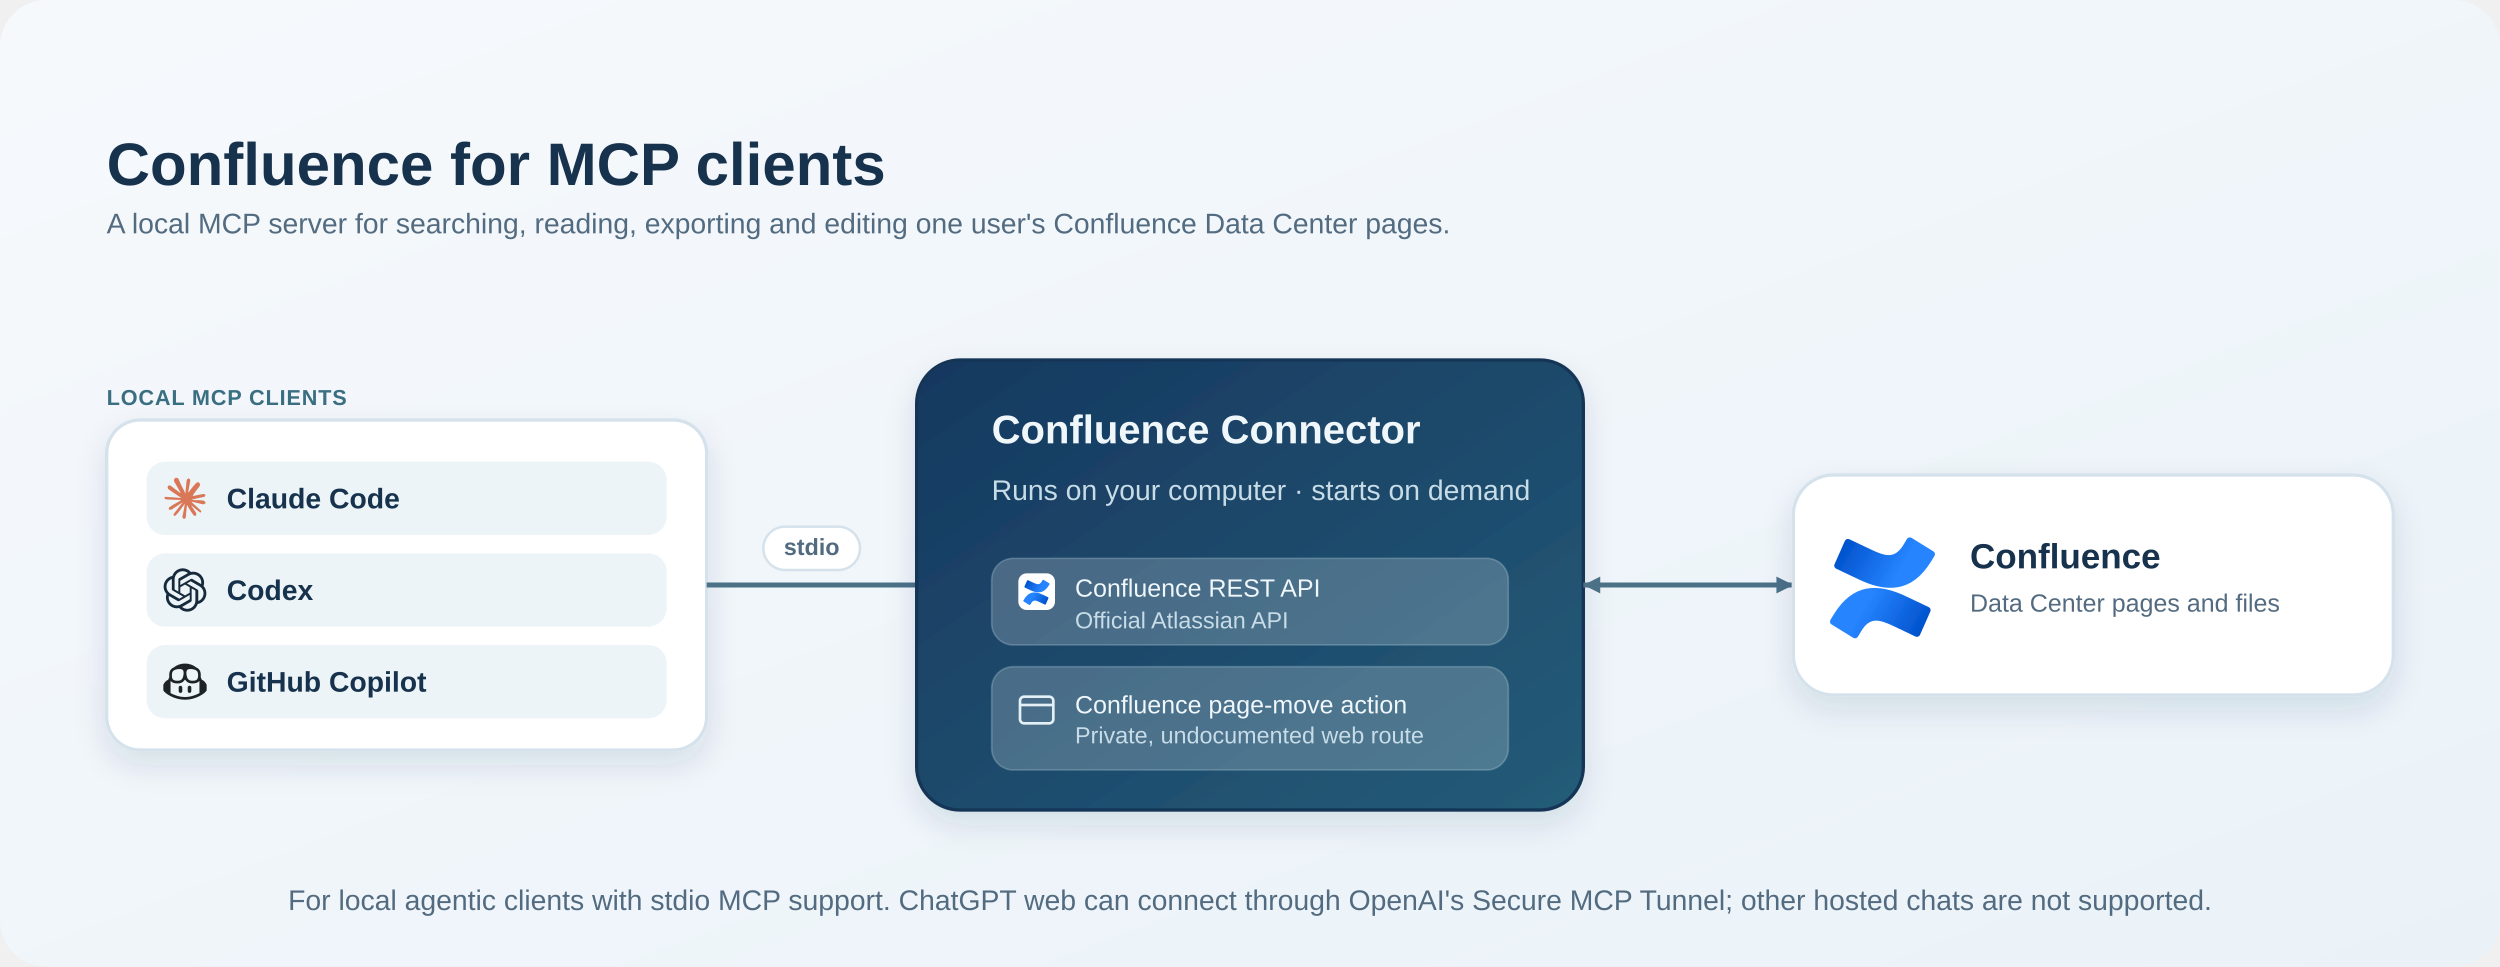
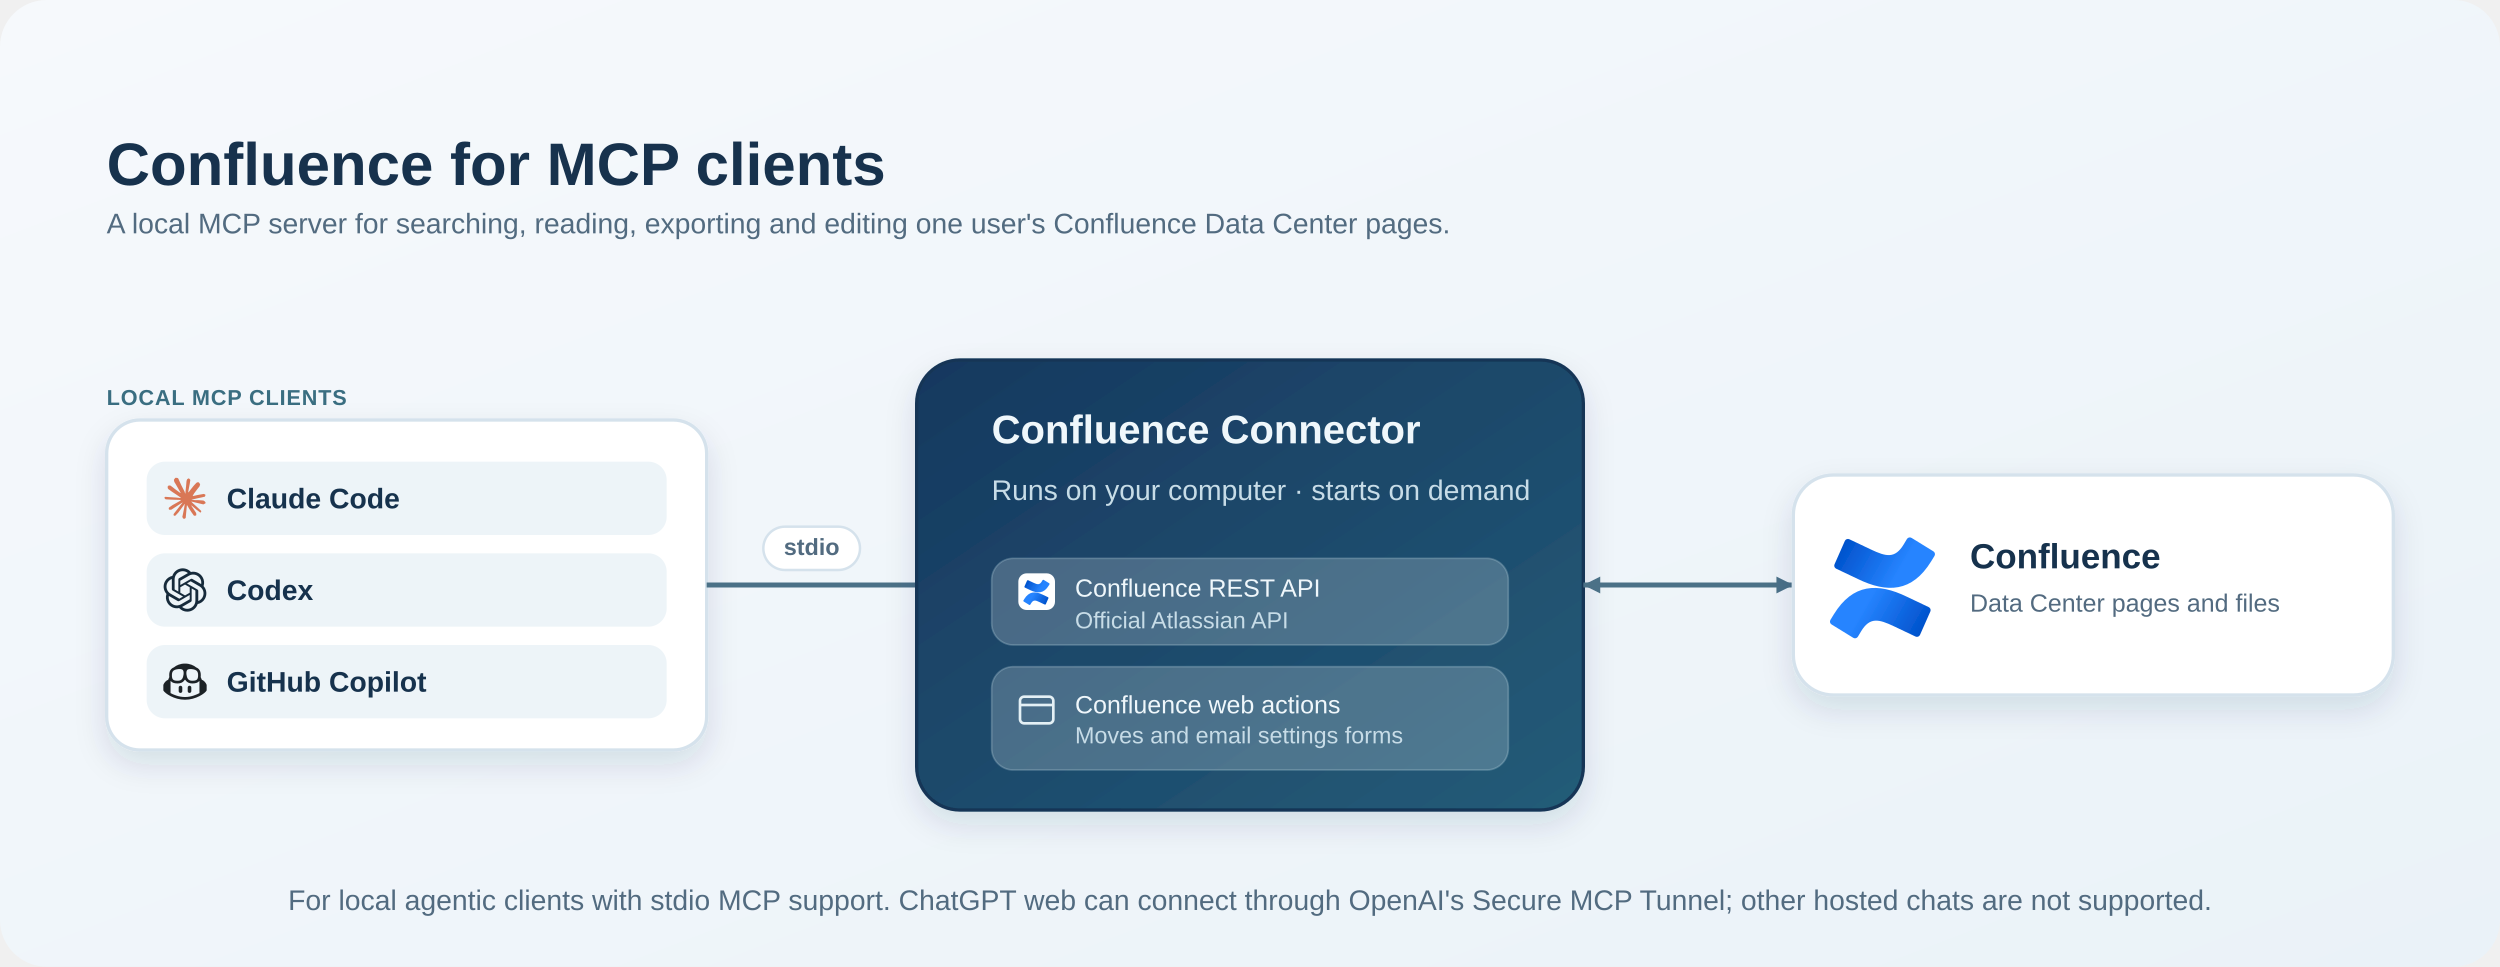
<svg xmlns="http://www.w3.org/2000/svg" width="1500" height="580" viewBox="0 0 1500 580" role="img" aria-labelledby="title description">
  <defs>
    <linearGradient id="bg" x1="0" y1="0" x2="1" y2="1">
      <stop offset="0" stop-color="#f6f9fc" />
      <stop offset="1" stop-color="#eaf2f8" />
    </linearGradient>
    <linearGradient id="connector" x1="0" y1="0" x2="1" y2="1">
      <stop offset="0" stop-color="#16385f" />
      <stop offset="1" stop-color="#245c78" />
    </linearGradient>
    <linearGradient id="cf-lower" x1="59.68" y1="67.65" x2="20.35" y2="45.05" gradientUnits="userSpaceOnUse">
      <stop offset="0.18" stop-color="#0052cc" />
      <stop offset="1" stop-color="#2684ff" />
    </linearGradient>
    <linearGradient id="cf-upper" x1="3.07" y1="-0.37" x2="42.41" y2="22.24" gradientUnits="userSpaceOnUse">
      <stop offset="0.18" stop-color="#0052cc" />
      <stop offset="1" stop-color="#2684ff" />
    </linearGradient>
    <marker id="arrow" markerUnits="userSpaceOnUse" markerWidth="13.52" markerHeight="13.52" viewBox="0 0 13.52 13.52" refX="11.83" refY="6.76" orient="auto-start-reverse">
      <path d="M1.69 1.69L11.83 6.76L1.69 11.83Z" fill="#4b7187" />
    </marker>
    <filter id="shadow" x="-20%" y="-20%" width="140%" height="150%">
      <feDropShadow dx="0" dy="8" stdDeviation="9" flood-color="#183153" flood-opacity=".12" />
    </filter>
    <symbol id="confluence-mark" viewBox="0 0 63.79 63.83">
      <path fill="url(#cf-lower)" d="M2.23,49.53c-.65,1.06-1.38,2.29-2,3.27a2,2,0,0,0,.67,2.72l13,8a2,2,0,0,0,2.77-.68c.52-.87,1.19-2,1.92-3.21,5.15-8.5,10.33-7.46,19.67-3l12.89,6.13a2,2,0,0,0,2.69-1l6.19-14a2,2,0,0,0-1-2.62c-2.72-1.28-8.13-3.83-13-6.18C28.51,30.45,13.62,31,2.23,49.53Z" />
      <path fill="url(#cf-upper)" d="M60.52,17.76c.65-1.06,1.38-2.29,2-3.27a2,2,0,0,0-.67-2.72l-13-8A2,2,0,0,0,46,4.43c-.52.87-1.19,2-1.92,3.21-5.15,8.5-10.33,7.46-19.67,3L11.56,4.54a2,2,0,0,0-2.69,1l-6.19,14a2,2,0,0,0,1,2.62c2.72,1.28,8.13,3.83,13,6.18C34.24,36.84,49.13,36.27,60.52,17.76Z" />
    </symbol>
    <style>
      text{font-family:Arial,Helvetica,sans-serif;fill:#17324d}.title{font-size:36px;font-weight:700}.subtitle{font-size:17px;fill:#526b80}.card{fill:#fff;stroke:#d5e2ec;stroke-width:2}.cardtitle{font-size:21px;font-weight:700}.small{font-size:15px;fill:#526b80}.label{font-size:13px;font-weight:700;letter-spacing:.5px;fill:#3a6e81}.client{font-size:17px;font-weight:600}.flow{fill:none;stroke:#4b7187;stroke-width:3}.content-flow{fill:none;stroke:#4b7187;stroke-width:3;marker-start:url(#arrow);marker-end:url(#arrow)}.edge-label-bg{fill:#fff;stroke:#d5e2ec;stroke-width:1.5}.edge-label{font-size:14px;font-weight:600;fill:#526b80;text-anchor:middle}.connector-panel text{fill:#eff7fb}.connector-panel .connector-secondary{fill:#c7dce7}
    </style>
  </defs>
  <rect width="1500" height="580" rx="28" fill="url(#bg)" />
  <text x="64" y="111" class="title">Confluence for MCP clients</text>
  <text x="64" y="140" class="subtitle">A local MCP server for searching, reading, exporting and editing one user's Confluence Data Center pages.</text>
  <g transform="translate(0 30)">
    <text x="64" y="213" class="label">LOCAL MCP CLIENTS</text>
    <g filter="url(#shadow)">
      <rect x="64" y="222" width="360" height="198" rx="20" class="card" />
      <rect x="88" y="247" width="312" height="44" rx="11" fill="#edf4f8" />
      <svg x="98" y="256" width="26" height="26" viewBox="0 0 248 248" aria-hidden="true">
        <path fill="#d97757" d="M52.428 162.873L98.784 136.879L99.549 134.602L98.784 133.334H96.492L88.724 132.862L62.235 132.153L39.311 131.207L17.025 130.026L11.421 128.844L6.2 121.873L6.709 118.447L11.421 115.257L18.171 115.847L33.071 116.911L55.485 118.447L71.659 119.392L95.728 121.873H99.549L100.058 120.337L98.784 119.392L97.766 118.447L74.588 102.732L49.499 86.191L36.382 76.62L29.378 71.776L25.812 67.286L24.284 57.361L30.651 50.272L39.311 50.862L41.476 51.453L50.264 58.188L68.984 72.721L93.436 90.68L97.001 93.634L98.437 92.665L98.657 91.98L97.001 89.263L83.757 65.277L69.621 40.819L63.253 30.658L61.598 24.632C60.956 22.103 60.579 20.011 60.579 17.425L67.838 7.5L71.913 6.2L81.719 7.5L85.795 11.044L91.907 24.986L101.714 46.845L116.996 76.62L121.453 85.482L123.873 93.634L124.764 96.115H126.292V94.698L127.566 77.92L129.858 57.361L132.15 30.894L132.915 23.451L136.608 14.471L143.994 9.626L149.725 12.344L154.437 19.079L153.8 23.451L150.998 41.646L145.522 70.121L141.957 89.263H143.994L146.414 86.781L156.093 74.021L172.266 53.698L179.398 45.663L187.803 36.802L193.152 32.548H203.34L210.726 43.655L207.415 55.116L196.972 68.349L188.312 79.574L175.896 96.21L168.191 109.585L168.882 110.689L170.738 110.53L198.755 104.504L213.91 101.787L231.994 98.715L240.144 102.496L241.036 106.395L237.852 114.311L218.495 119.037L195.826 123.645L162.07 131.592L161.696 131.893L162.137 132.547L177.36 133.925L183.855 134.279H199.774L229.447 136.524L237.215 141.605L241.8 147.867L241.036 152.711L229.065 158.737L213.019 154.956L175.45 145.977L162.587 142.787H160.805V143.85L171.502 154.366L191.242 172.089L215.82 195.011L217.094 200.682L213.91 205.172L210.599 204.699L188.949 188.394L180.544 181.069L161.696 165.118H160.422V166.772L164.752 173.152L187.803 207.771L188.949 218.405L187.294 221.832L181.308 223.959L174.813 222.777L161.187 203.754L147.305 182.486L136.098 163.345L134.745 164.2L128.075 235.42L125.019 239.082L117.887 241.8L111.902 237.31L108.718 229.984L111.902 215.452L115.722 196.547L118.779 181.541L121.58 162.873L123.291 156.636L123.14 156.219L121.773 156.449L107.699 175.752L86.304 204.699L69.366 222.777L65.291 224.431L58.287 220.768L58.923 214.27L62.871 208.48L86.304 178.705L100.44 160.155L109.551 149.507L109.462 147.967L108.959 147.924L46.698 188.512L35.618 189.93L30.779 185.44L31.416 178.115L33.708 175.752L52.428 162.873Z" />
      </svg>
      <text x="136" y="275" class="client">Claude Code</text>
      <rect x="88" y="302" width="312" height="44" rx="11" fill="#edf4f8" />
      <svg x="98" y="311" width="26" height="26" viewBox="0 0 24 24" aria-hidden="true">
        <path fill="#172b3b" d="M22.282 9.821a6 6 0 0 0-.516-4.91 6.05 6.05 0 0 0-6.51-2.9A6.065 6.065 0 0 0 4.981 4.18a6 6 0 0 0-3.998 2.9 6.05 6.05 0 0 0 .743 7.097 5.98 5.98 0 0 0 .51 4.911 6.05 6.05 0 0 0 6.515 2.9A6 6 0 0 0 13.26 24a6.06 6.06 0 0 0 5.772-4.206 6 6 0 0 0 3.997-2.9 6.06 6.06 0 0 0-.747-7.073M13.26 22.43a4.48 4.48 0 0 1-2.876-1.04l.141-.081 4.779-2.758a.8.8 0 0 0 .392-.681v-6.737l2.02 1.168a.07.07 0 0 1 .038.052v5.583a4.504 4.504 0 0 1-4.494 4.494M3.6 18.304a4.47 4.47 0 0 1-.535-3.014l.142.085 4.783 2.759a.77.77 0 0 0 .78 0l5.843-3.369v2.332a.08.08 0 0 1-.033.062L9.74 19.95a4.5 4.5 0 0 1-6.14-1.646M2.34 7.896a4.5 4.5 0 0 1 2.366-1.973V11.6a.77.77 0 0 0 .388.677l5.815 3.354-2.02 1.168a.08.08 0 0 1-.071 0l-4.83-2.786A4.504 4.504 0 0 1 2.34 7.872zm16.597 3.855-5.833-3.387L15.119 7.2a.08.08 0 0 1 .071 0l4.83 2.791a4.494 4.494 0 0 1-.676 8.105v-5.678a.79.79 0 0 0-.407-.667m2.01-3.023-.141-.085-4.774-2.782a.78.78 0 0 0-.785 0L9.409 9.23V6.897a.07.07 0 0 1 .028-.061l4.83-2.787a4.5 4.5 0 0 1 6.68 4.66zm-12.64 4.135-2.02-1.164a.08.08 0 0 1-.038-.057V6.075a4.5 4.5 0 0 1 7.375-3.453l-.142.08L8.704 5.46a.8.8 0 0 0-.393.681zm1.097-2.365 2.602-1.5 2.607 1.5v2.999l-2.597 1.5-2.607-1.5Z" />
      </svg>
      <text x="136" y="330" class="client">Codex</text>
      <rect x="88" y="357" width="312" height="44" rx="11" fill="#edf4f8" />
      <svg x="98" y="366" width="26" height="26" viewBox="0 0 24 24" aria-hidden="true">
        <path fill="#1f2328" d="M23.922 16.992c-.861 1.495-5.859 5.023-11.922 5.023-6.063 0-11.061-3.528-11.922-5.023A.641.641 0 0 1 0 16.736v-2.869a.841.841 0 0 1 .053-.22c.372-.935 1.347-2.292 2.605-2.656.167-.429.414-1.055.644-1.517a10.195 10.195 0 0 1-.052-1.086c0-1.331.282-2.499 1.132-3.368.397-.406.89-.717 1.474-.952 1.399-1.136 3.392-2.093 6.122-2.093 2.731 0 4.767.957 6.166 2.093.584.235 1.077.546 1.474.952.85.869 1.132 2.037 1.132 3.368 0 .368-.014.733-.052 1.086.23.462.477 1.088.644 1.517 1.258.364 2.233 1.721 2.605 2.656a.832.832 0 0 1 .053.22v2.869a.641.641 0 0 1-.078.256ZM12.172 11h-.344a4.323 4.323 0 0 1-.355.508C10.703 12.455 9.555 13 7.965 13c-1.725 0-2.989-.359-3.782-1.259a2.005 2.005 0 0 1-.085-.104L4 11.741v6.585c1.435.779 4.514 2.179 8 2.179 3.486 0 6.565-1.4 8-2.179v-6.585l-.098-.104s-.033.045-.085.104c-.793.9-2.057 1.259-3.782 1.259-1.59 0-2.738-.545-3.508-1.492a4.323 4.323 0 0 1-.355-.508h-.016.016Zm.641-2.935c.136 1.057.403 1.913.878 2.497.442.544 1.134.938 2.344.938 1.573 0 2.292-.337 2.657-.751.384-.435.558-1.15.558-2.361 0-1.14-.243-1.847-.705-2.319-.477-.488-1.319-.862-2.824-1.025-1.487-.161-2.192.138-2.533.529-.269.307-.437.808-.438 1.578v.021c0 .265.021.562.063.893Zm-1.626 0c.042-.331.063-.628.063-.894v-.02c-.001-.77-.169-1.271-.438-1.578-.341-.391-1.046-.69-2.533-.529-1.505.163-2.347.537-2.824 1.025-.462.472-.705 1.179-.705 2.319 0 1.211.175 1.926.558 2.361.365.414 1.084.751 2.657.751 1.21 0 1.902-.394 2.344-.938.475-.584.742-1.44.878-2.497Z" />
        <path fill="#1f2328" d="M14.5 14.25a1 1 0 0 1 1 1v2a1 1 0 0 1-2 0v-2a1 1 0 0 1 1-1Zm-5 0a1 1 0 0 1 1 1v2a1 1 0 0 1-2 0v-2a1 1 0 0 1 1-1Z" />
      </svg>
      <text x="136" y="385" class="client">GitHub Copilot</text>
    </g>
  </g>
  <path d="M424 351H550" class="flow" />
  <rect x="458" y="316" width="58" height="26" rx="13" class="edge-label-bg" />
  <text x="487" y="333" class="edge-label">stdio</text>
  <g class="connector-panel" filter="url(#shadow)">
    <rect x="550" y="216" width="400" height="270" rx="26" fill="url(#connector)" stroke="#123656" stroke-width="2" />
    <text x="595" y="266" font-size="24" font-weight="700" fill="#fff">Confluence Connector</text>
    <text x="595" y="300" font-size="17" class="connector-secondary">Runs on your computer · starts on demand</text>
    <rect x="595" y="335" width="310" height="52" rx="13" fill="#ffffff" fill-opacity=".2" stroke="#d5edf5" stroke-opacity=".24" />
    <rect x="611" y="344" width="22" height="22" rx="5" fill="#fff" />
    <use href="#confluence-mark" x="614" y="347" width="16" height="16" aria-hidden="true" />
    <text x="645" y="358" font-size="15" fill="#e4f0f5">Confluence REST API</text>
    <text x="645" y="377" font-size="14" class="connector-secondary">Official Atlassian API</text>
    <rect x="595" y="400" width="310" height="62" rx="13" fill="#ffffff" fill-opacity=".2" stroke="#d5edf5" stroke-opacity=".24" />
    <g aria-hidden="true" fill="none" stroke="#e4f0f5" stroke-width="1.6">
      <rect x="612" y="418" width="20" height="16" rx="2.5" />
      <path d="M612 423H632" />
    </g>
-     <text x="645" y="428" font-size="15" fill="#e4f0f5">Confluence page-move action</text>
-     <text x="645" y="446" font-size="14" class="connector-secondary">Private, undocumented web route</text>
+     <text x="645" y="428" font-size="15" fill="#e4f0f5">Confluence web actions</text>
+     <text x="645" y="446" font-size="14" class="connector-secondary">Moves and email settings forms</text>
  </g>
  <path d="M950 351H1076" class="content-flow" />
  <g filter="url(#shadow)">
    <rect x="1076" y="285" width="360" height="132" rx="24" class="card" />
    <use href="#confluence-mark" x="1098" y="319" width="64" height="64" aria-hidden="true" />
    <text x="1182" y="341" class="cardtitle">Confluence</text>
    <text x="1182" y="367" font-size="14" class="small">Data Center pages and files</text>
  </g>
  <text x="750" y="546" class="subtitle" text-anchor="middle" font-size="14">For local agentic clients with stdio MCP support. ChatGPT web can connect through OpenAI's Secure MCP Tunnel; other hosted chats are not supported.</text>
</svg>
